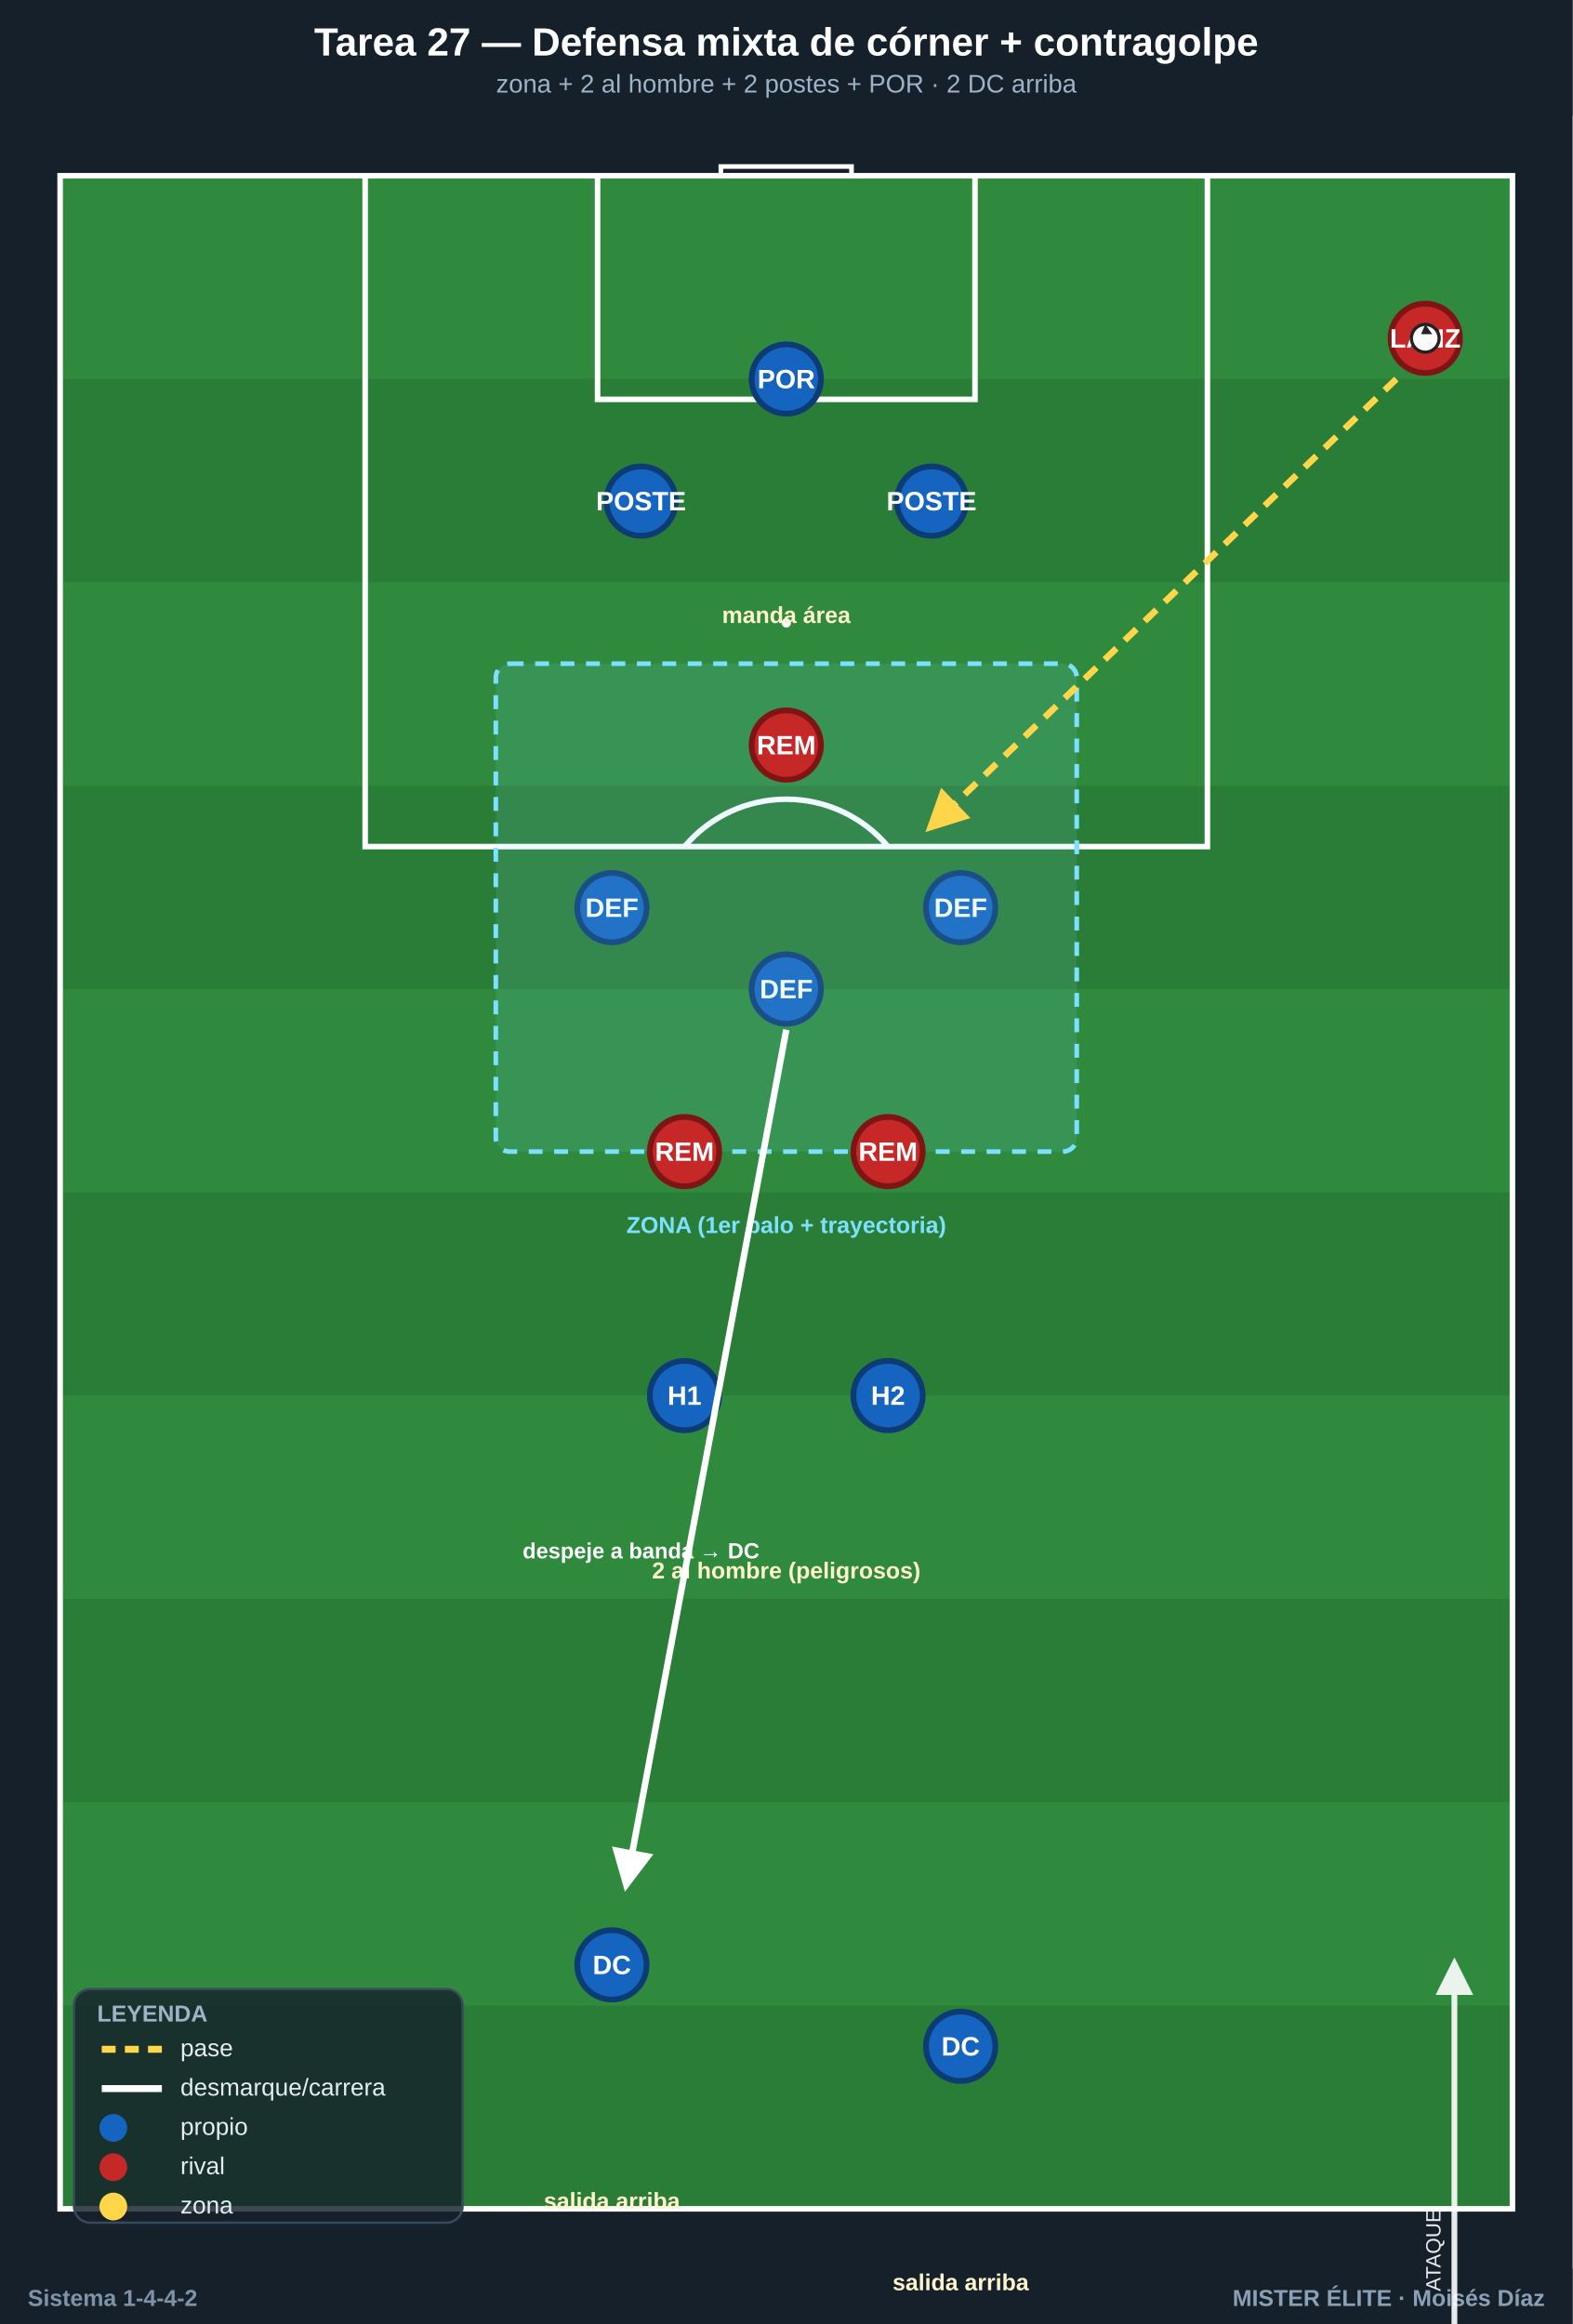
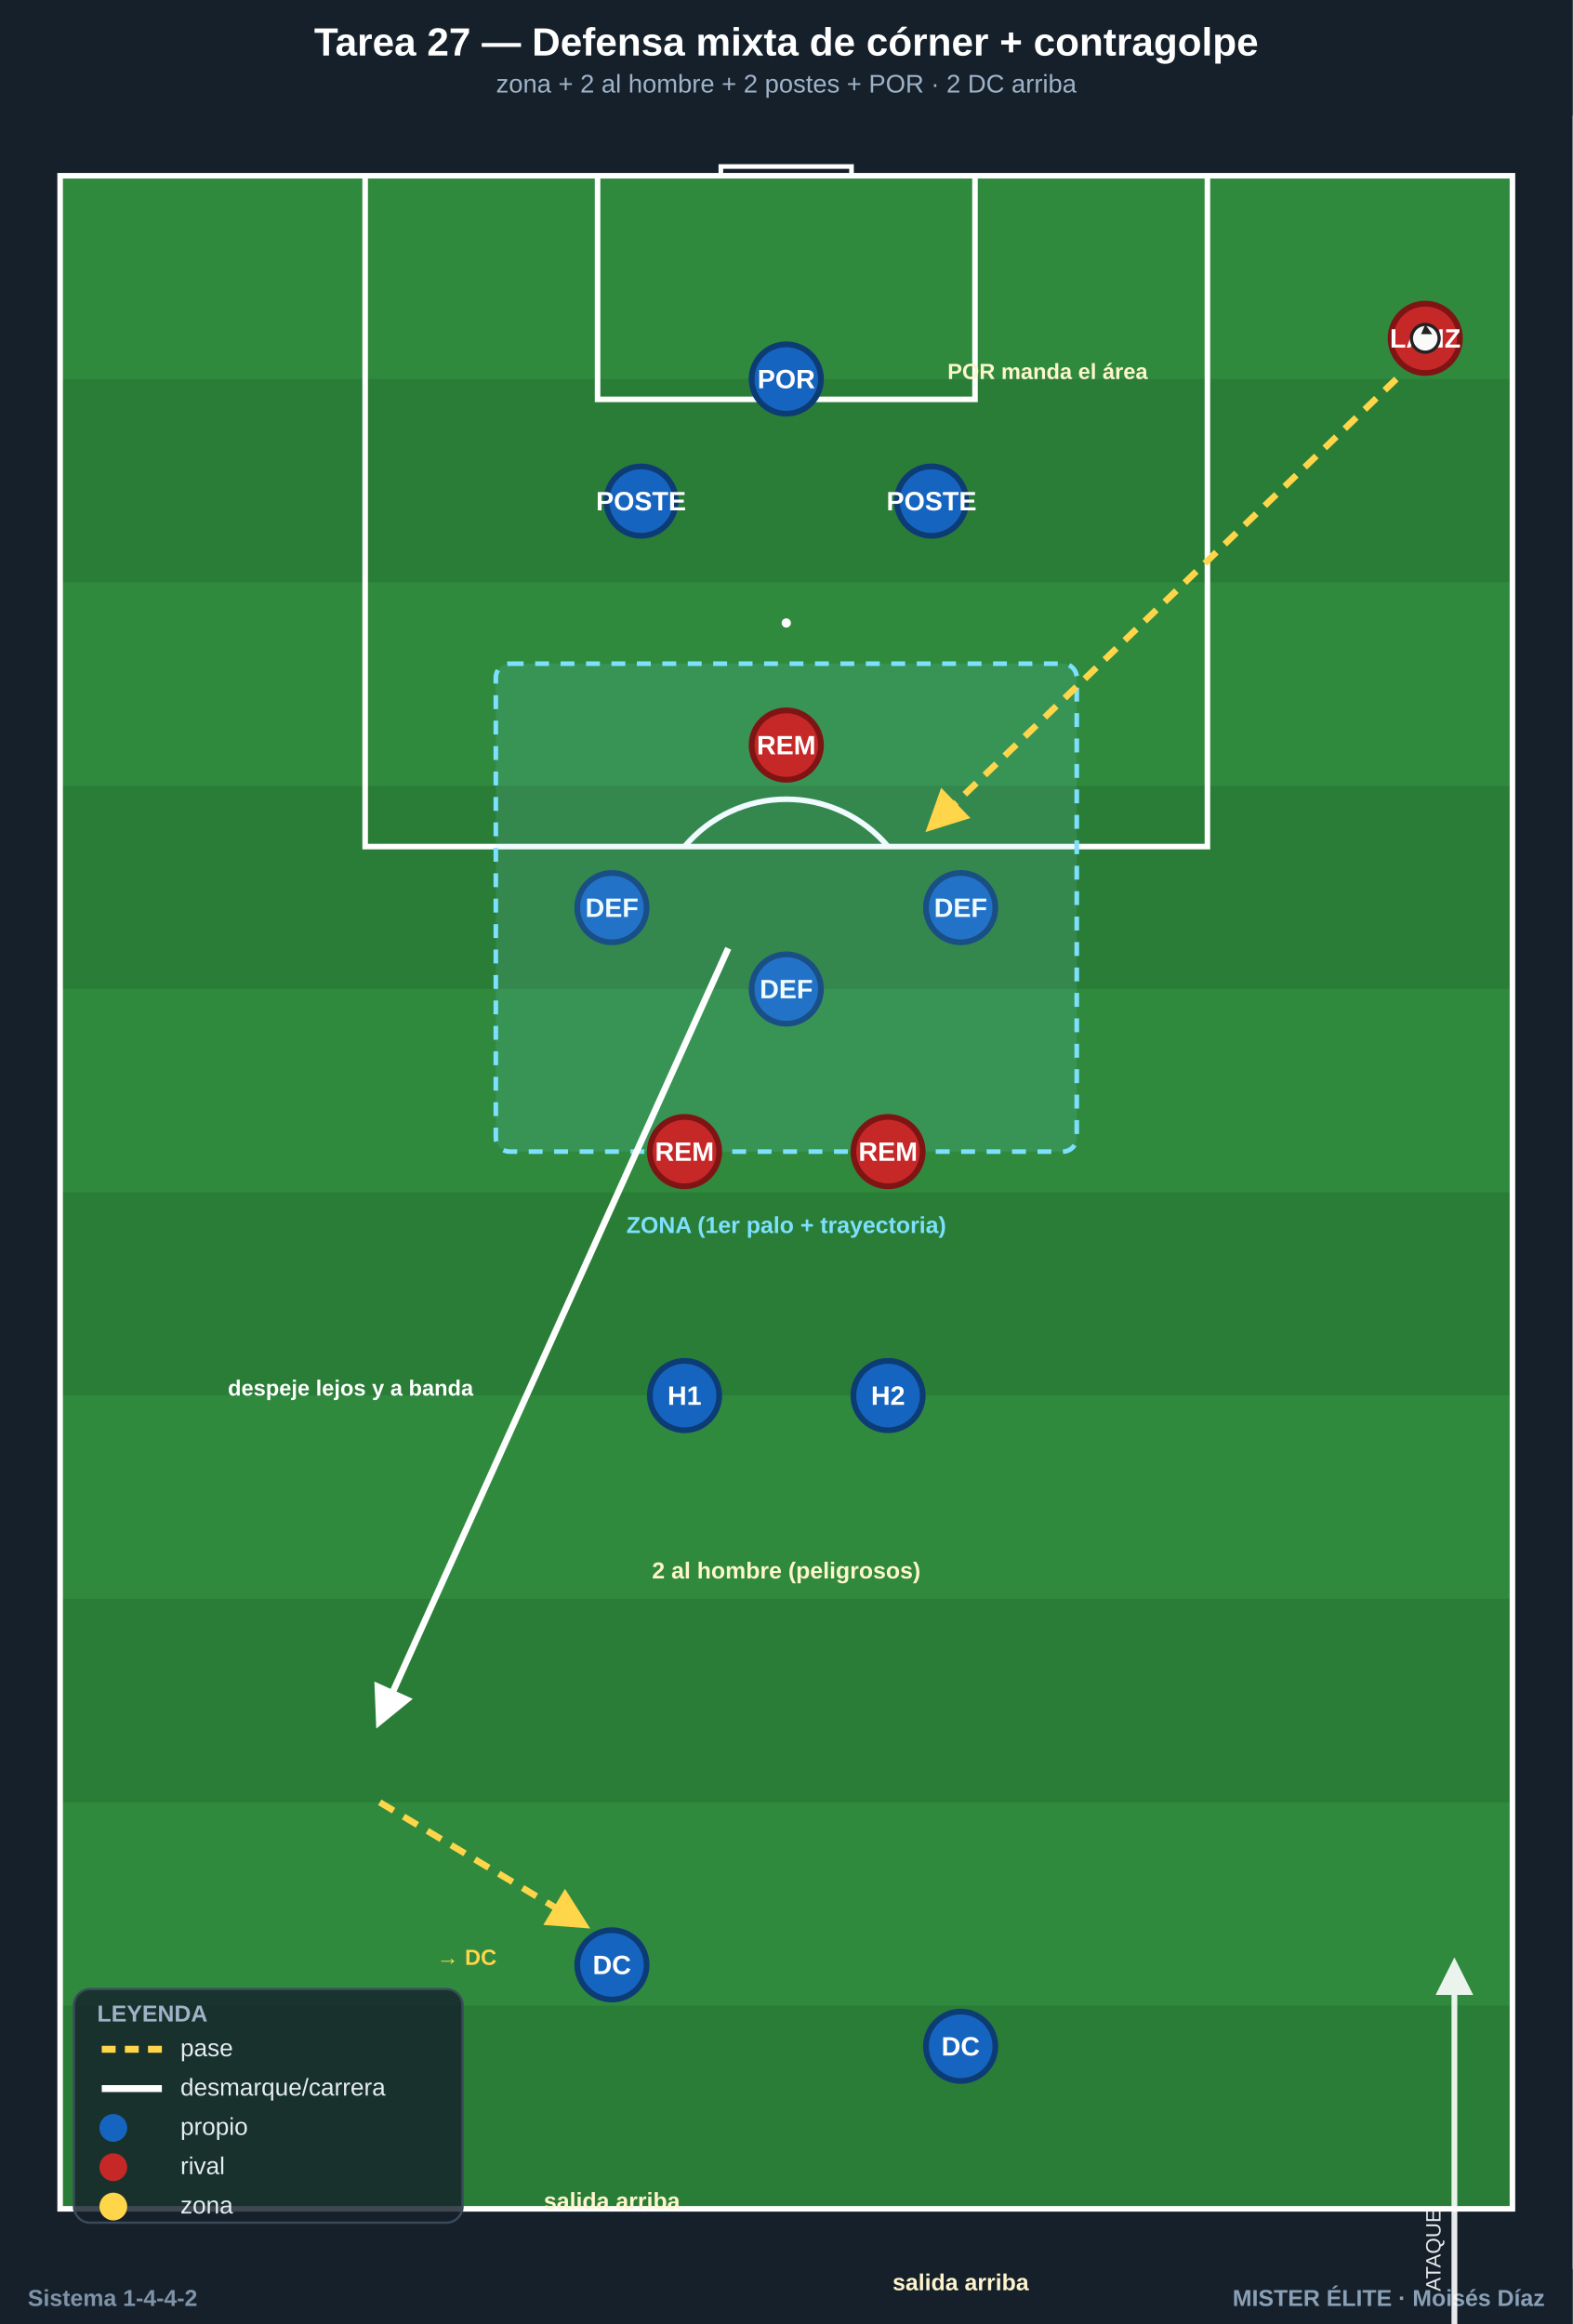
<svg xmlns="http://www.w3.org/2000/svg" viewBox="0 0 680 1005" width="680" height="1005" font-family="Segoe UI,Arial,sans-serif">
  <defs>
    <linearGradient id="sky" x1="0" y1="0" x2="0" y2="1">
      <stop offset="0" stop-color="#2f8a3e" />
      <stop offset="1" stop-color="#2b8139" />
    </linearGradient>
    <marker id="ah_pass" viewBox="0 0 10 10" refX="8" refY="5" markerWidth="6.5" markerHeight="6.5" orient="auto-start-reverse">
      <path d="M0,0 L10,5 L0,10 z" fill="#ffd54a" />
    </marker>
    <marker id="ah_run" viewBox="0 0 10 10" refX="8" refY="5" markerWidth="6.5" markerHeight="6.5" orient="auto-start-reverse">
      <path d="M0,0 L10,5 L0,10 z" fill="#ffffff" />
    </marker>
    <marker id="ah_drive" viewBox="0 0 10 10" refX="8" refY="5" markerWidth="6.5" markerHeight="6.5" orient="auto-start-reverse">
      <path d="M0,0 L10,5 L0,10 z" fill="#7ee0ff" />
    </marker>
    <marker id="ah_white" viewBox="0 0 10 10" refX="8" refY="5" markerWidth="6.5" markerHeight="6.5" orient="auto-start-reverse">
      <path d="M0,0 L10,5 L0,10 z" fill="#ffffff" />
    </marker>
  </defs>
  <rect x="0.0" y="0.0" width="680.0" height="1005.2" fill="#15202b" />
  <rect x="26.0" y="76.0" width="628.0" height="88.4" fill="#2f8a3e" />
  <rect x="26.0" y="163.9" width="628.0" height="88.4" fill="#2a7d36" />
  <rect x="26.0" y="251.8" width="628.0" height="88.4" fill="#2f8a3e" />
  <rect x="26.0" y="339.8" width="628.0" height="88.4" fill="#2a7d36" />
  <rect x="26.0" y="427.7" width="628.0" height="88.4" fill="#2f8a3e" />
  <rect x="26.0" y="515.6" width="628.0" height="88.4" fill="#2a7d36" />
  <rect x="26.0" y="603.5" width="628.0" height="88.4" fill="#2f8a3e" />
  <rect x="26.0" y="691.4" width="628.0" height="88.4" fill="#2a7d36" />
  <rect x="26.0" y="779.4" width="628.0" height="88.4" fill="#2f8a3e" />
  <rect x="26.0" y="867.3" width="628.0" height="88.4" fill="#2a7d36" />
  <rect x="26.0" y="76.0" width="628.0" height="879.2" fill="none" stroke="#ffffff" stroke-width="2.4" />
  <path d="M157.9,76.0 L157.9,366.1 L522.1,366.1 L522.1,76.0" fill="none" stroke="#ffffff" stroke-width="2.4" />
  <path d="M258.4,76.0 L258.4,172.7 L421.6,172.7 L421.6,76.0" fill="none" stroke="#ffffff" stroke-width="2.4" />
  <circle cx="340.0" cy="269.4" r="2.0" fill="#ffffff" />
  <rect x="311.7" y="72.0" width="56.5" height="4" fill="none" stroke="#ffffff" stroke-width="2" />
  <path d="M296.0,366.1 A57.5,57.5 0 0 1 384.0,366.1" fill="none" stroke="#ffffff" stroke-width="2.4" />
  <rect x="0.0" y="0.0" width="680.0" height="50.0" fill="#15202b" />
  <text x="340.0" y="24.0" font-family="Segoe UI,Arial,sans-serif" font-size="17" font-weight="800" fill="#ffffff" text-anchor="middle">Tarea 27 — Defensa mixta de córner + contragolpe</text>
  <text x="340.0" y="40.0" font-family="Segoe UI,Arial,sans-serif" font-size="11" font-weight="500" fill="#9fb3c8" text-anchor="middle">zona + 2 al hombre + 2 postes + POR · 2 DC arriba</text>
  <rect x="0.0" y="981.2" width="680.0" height="24.0" fill="#15202b" />
  <text x="668.0" y="997.2" font-family="Segoe UI,Arial,sans-serif" font-size="10" font-weight="700" fill="#8aa0b6" text-anchor="end">MISTER ÉLITE · Moisés Díaz</text>
  <text x="12.0" y="997.2" font-family="Segoe UI,Arial,sans-serif" font-size="10" font-weight="600" fill="#7f93a8" text-anchor="start">Sistema 1-4-4-2</text>
  <g opacity="0.9">
    <line x1="628.9" y1="1060.7" x2="628.9" y2="849.7" stroke="#ffffff" stroke-width="2.5" marker-end="url(#ah_white)" />
    <text x="622.9" y="955.2" font-family="Segoe UI,Arial" font-size="9" fill="#ffffff" text-anchor="end" transform="rotate(-90 622.9 955.2)">ATAQUE</text>
  </g>
  <g>
    <circle cx="340.0" cy="163.9" r="15" fill="#1565c0" stroke="#0d3c75" stroke-width="2.5" />
    <text x="340.0" y="167.9" font-family="Segoe UI,Arial" font-size="11.5" font-weight="800" fill="#fff" text-anchor="middle">POR</text>
  </g>
-   <text x="340.0" y="269.4" font-family="Segoe UI,Arial,sans-serif" font-size="10" font-weight="600" fill="#fff5cc" text-anchor="middle">manda área</text>
+   <text x="453.0" y="163.9" font-family="Segoe UI,Arial,sans-serif" font-size="9.5" font-weight="600" fill="#fff5cc" text-anchor="middle">POR manda el área</text>
  <g>
    <circle cx="277.2" cy="216.7" r="15" fill="#1565c0" stroke="#0d3c75" stroke-width="2.5" />
    <text x="277.2" y="220.7" font-family="Segoe UI,Arial" font-size="11.5" font-weight="800" fill="#fff" text-anchor="middle">POSTE</text>
  </g>
  <g>
    <circle cx="402.8" cy="216.7" r="15" fill="#1565c0" stroke="#0d3c75" stroke-width="2.5" />
    <text x="402.8" y="220.7" font-family="Segoe UI,Arial" font-size="11.5" font-weight="800" fill="#fff" text-anchor="middle">POSTE</text>
  </g>
  <g>
    <circle cx="264.6" cy="392.5" r="15" fill="#1565c0" stroke="#0d3c75" stroke-width="2.5" />
    <text x="264.6" y="396.5" font-family="Segoe UI,Arial" font-size="11.5" font-weight="800" fill="#fff" text-anchor="middle">DEF</text>
  </g>
  <g>
    <circle cx="340.0" cy="427.7" r="15" fill="#1565c0" stroke="#0d3c75" stroke-width="2.5" />
    <text x="340.0" y="431.7" font-family="Segoe UI,Arial" font-size="11.5" font-weight="800" fill="#fff" text-anchor="middle">DEF</text>
  </g>
  <g>
    <circle cx="415.4" cy="392.5" r="15" fill="#1565c0" stroke="#0d3c75" stroke-width="2.5" />
    <text x="415.4" y="396.5" font-family="Segoe UI,Arial" font-size="11.5" font-weight="800" fill="#fff" text-anchor="middle">DEF</text>
  </g>
  <rect x="214.4" y="287.0" width="251.2" height="211.0" rx="6" fill="#7ee0ff" fill-opacity="0.12" stroke="#7ee0ff" stroke-width="2" stroke-dasharray="6 5" />
  <text x="340.0" y="533.2" font-family="Segoe UI,Arial,sans-serif" font-size="10" font-weight="600" fill="#7ee0ff" text-anchor="middle">ZONA (1er palo + trayectoria)</text>
  <g>
    <circle cx="296.0" cy="603.5" r="15" fill="#1565c0" stroke="#0d3c75" stroke-width="2.5" />
    <text x="296.0" y="607.5" font-family="Segoe UI,Arial" font-size="11.5" font-weight="800" fill="#fff" text-anchor="middle">H1</text>
  </g>
  <g>
    <circle cx="384.0" cy="603.5" r="15" fill="#1565c0" stroke="#0d3c75" stroke-width="2.5" />
    <text x="384.0" y="607.5" font-family="Segoe UI,Arial" font-size="11.5" font-weight="800" fill="#fff" text-anchor="middle">H2</text>
  </g>
  <text x="340.0" y="682.6" font-family="Segoe UI,Arial,sans-serif" font-size="10" font-weight="600" fill="#fff5cc" text-anchor="middle">2 al hombre (peligrosos)</text>
  <g>
    <circle cx="296.0" cy="498.0" r="15" fill="#c62828" stroke="#7f1414" stroke-width="2.5" />
    <text x="296.0" y="502.0" font-family="Segoe UI,Arial" font-size="11.5" font-weight="800" fill="#fff" text-anchor="middle">REM</text>
  </g>
  <g>
    <circle cx="384.0" cy="498.0" r="15" fill="#c62828" stroke="#7f1414" stroke-width="2.5" />
    <text x="384.0" y="502.0" font-family="Segoe UI,Arial" font-size="11.5" font-weight="800" fill="#fff" text-anchor="middle">REM</text>
  </g>
  <g>
    <circle cx="340.0" cy="322.2" r="15" fill="#c62828" stroke="#7f1414" stroke-width="2.5" />
    <text x="340.0" y="326.2" font-family="Segoe UI,Arial" font-size="11.5" font-weight="800" fill="#fff" text-anchor="middle">REM</text>
  </g>
  <g>
    <circle cx="616.3" cy="146.3" r="15" fill="#c62828" stroke="#7f1414" stroke-width="2.5" />
    <text x="616.3" y="150.3" font-family="Segoe UI,Arial" font-size="11.5" font-weight="800" fill="#fff" text-anchor="middle">LANZ</text>
  </g>
  <circle cx="616.3" cy="146.3" r="6.0" fill="#fafafa" stroke="#222" stroke-width="1.4" />
  <path d="M616.3,140.3 l3.0,4.2 l-4.8,0 z" fill="#222" />
  <line x1="603.8" y1="163.9" x2="402.8" y2="357.3" stroke="#ffd54a" stroke-width="2.8" stroke-dasharray="7 5" marker-end="url(#ah_pass)" />
  <g>
    <circle cx="264.6" cy="849.7" r="15" fill="#1565c0" stroke="#0d3c75" stroke-width="2.5" />
    <text x="264.6" y="853.7" font-family="Segoe UI,Arial" font-size="11.5" font-weight="800" fill="#fff" text-anchor="middle">DC</text>
  </g>
  <text x="264.6" y="955.2" font-family="Segoe UI,Arial,sans-serif" font-size="10" font-weight="600" fill="#fff5cc" text-anchor="middle">salida arriba</text>
  <g>
    <circle cx="415.4" cy="884.9" r="15" fill="#1565c0" stroke="#0d3c75" stroke-width="2.5" />
    <text x="415.4" y="888.9" font-family="Segoe UI,Arial" font-size="11.5" font-weight="800" fill="#fff" text-anchor="middle">DC</text>
  </g>
  <text x="415.4" y="990.4" font-family="Segoe UI,Arial,sans-serif" font-size="10" font-weight="600" fill="#fff5cc" text-anchor="middle">salida arriba</text>
-   <line x1="340.0" y1="445.3" x2="270.9" y2="814.5" stroke="#ffffff" stroke-width="2.8" marker-end="url(#ah_run)" />
-   <text x="277.2" y="673.9" font-family="Segoe UI,Arial,sans-serif" font-size="9.5" font-weight="600" fill="#ffffff" text-anchor="middle">despeje a banda → DC</text>
+   <line x1="314.9" y1="410.1" x2="164.2" y2="744.2" stroke="#ffffff" stroke-width="2.8" marker-end="url(#ah_run)" />
+   <line x1="164.2" y1="779.4" x2="252.1" y2="832.1" stroke="#ffd54a" stroke-width="2.8" stroke-dasharray="7 5" marker-end="url(#ah_pass)" />
+   <text x="151.6" y="603.5" font-family="Segoe UI,Arial,sans-serif" font-size="9.5" font-weight="600" fill="#ffffff" text-anchor="middle">despeje lejos y a banda</text>
+   <text x="201.8" y="849.7" font-family="Segoe UI,Arial,sans-serif" font-size="9.5" font-weight="600" fill="#ffd54a" text-anchor="middle">→ DC</text>
  <text x="340.0" y="1095.9" font-family="Segoe UI,Arial,sans-serif" font-size="10" font-weight="600" fill="#fff5cc" text-anchor="middle">Al despejar, ya estamos atacando · despejar lejos y a banda</text>
  <g>
    <rect x="32" y="860.2" width="168" height="101" rx="7" fill="#15202b" fill-opacity="0.82" stroke="#3a4a5a" stroke-width="1" />
    <text x="42" y="874.2" font-family="Segoe UI,Arial" font-size="10" font-weight="800" fill="#9fb3c8">LEYENDA</text>
    <line x1="44" y1="886.2" x2="70" y2="886.2" stroke="#ffd54a" stroke-width="3" stroke-dasharray="6 4" />
    <text x="78" y="889.2" font-family="Segoe UI,Arial" font-size="10.5" fill="#e6edf3">pase</text>
    <line x1="44" y1="903.2" x2="70" y2="903.2" stroke="#ffffff" stroke-width="3" />
    <text x="78" y="906.2" font-family="Segoe UI,Arial" font-size="10.5" fill="#e6edf3">desmarque/carrera</text>
    <circle cx="49" cy="920.2" r="6" fill="#1565c0" />
    <text x="78" y="923.2" font-family="Segoe UI,Arial" font-size="10.5" fill="#e6edf3">propio</text>
    <circle cx="49" cy="937.2" r="6" fill="#c62828" />
    <text x="78" y="940.2" font-family="Segoe UI,Arial" font-size="10.5" fill="#e6edf3">rival</text>
    <circle cx="49" cy="954.2" r="6" fill="#ffd54a" />
    <text x="78" y="957.2" font-family="Segoe UI,Arial" font-size="10.5" fill="#e6edf3">zona</text>
  </g>
</svg>
